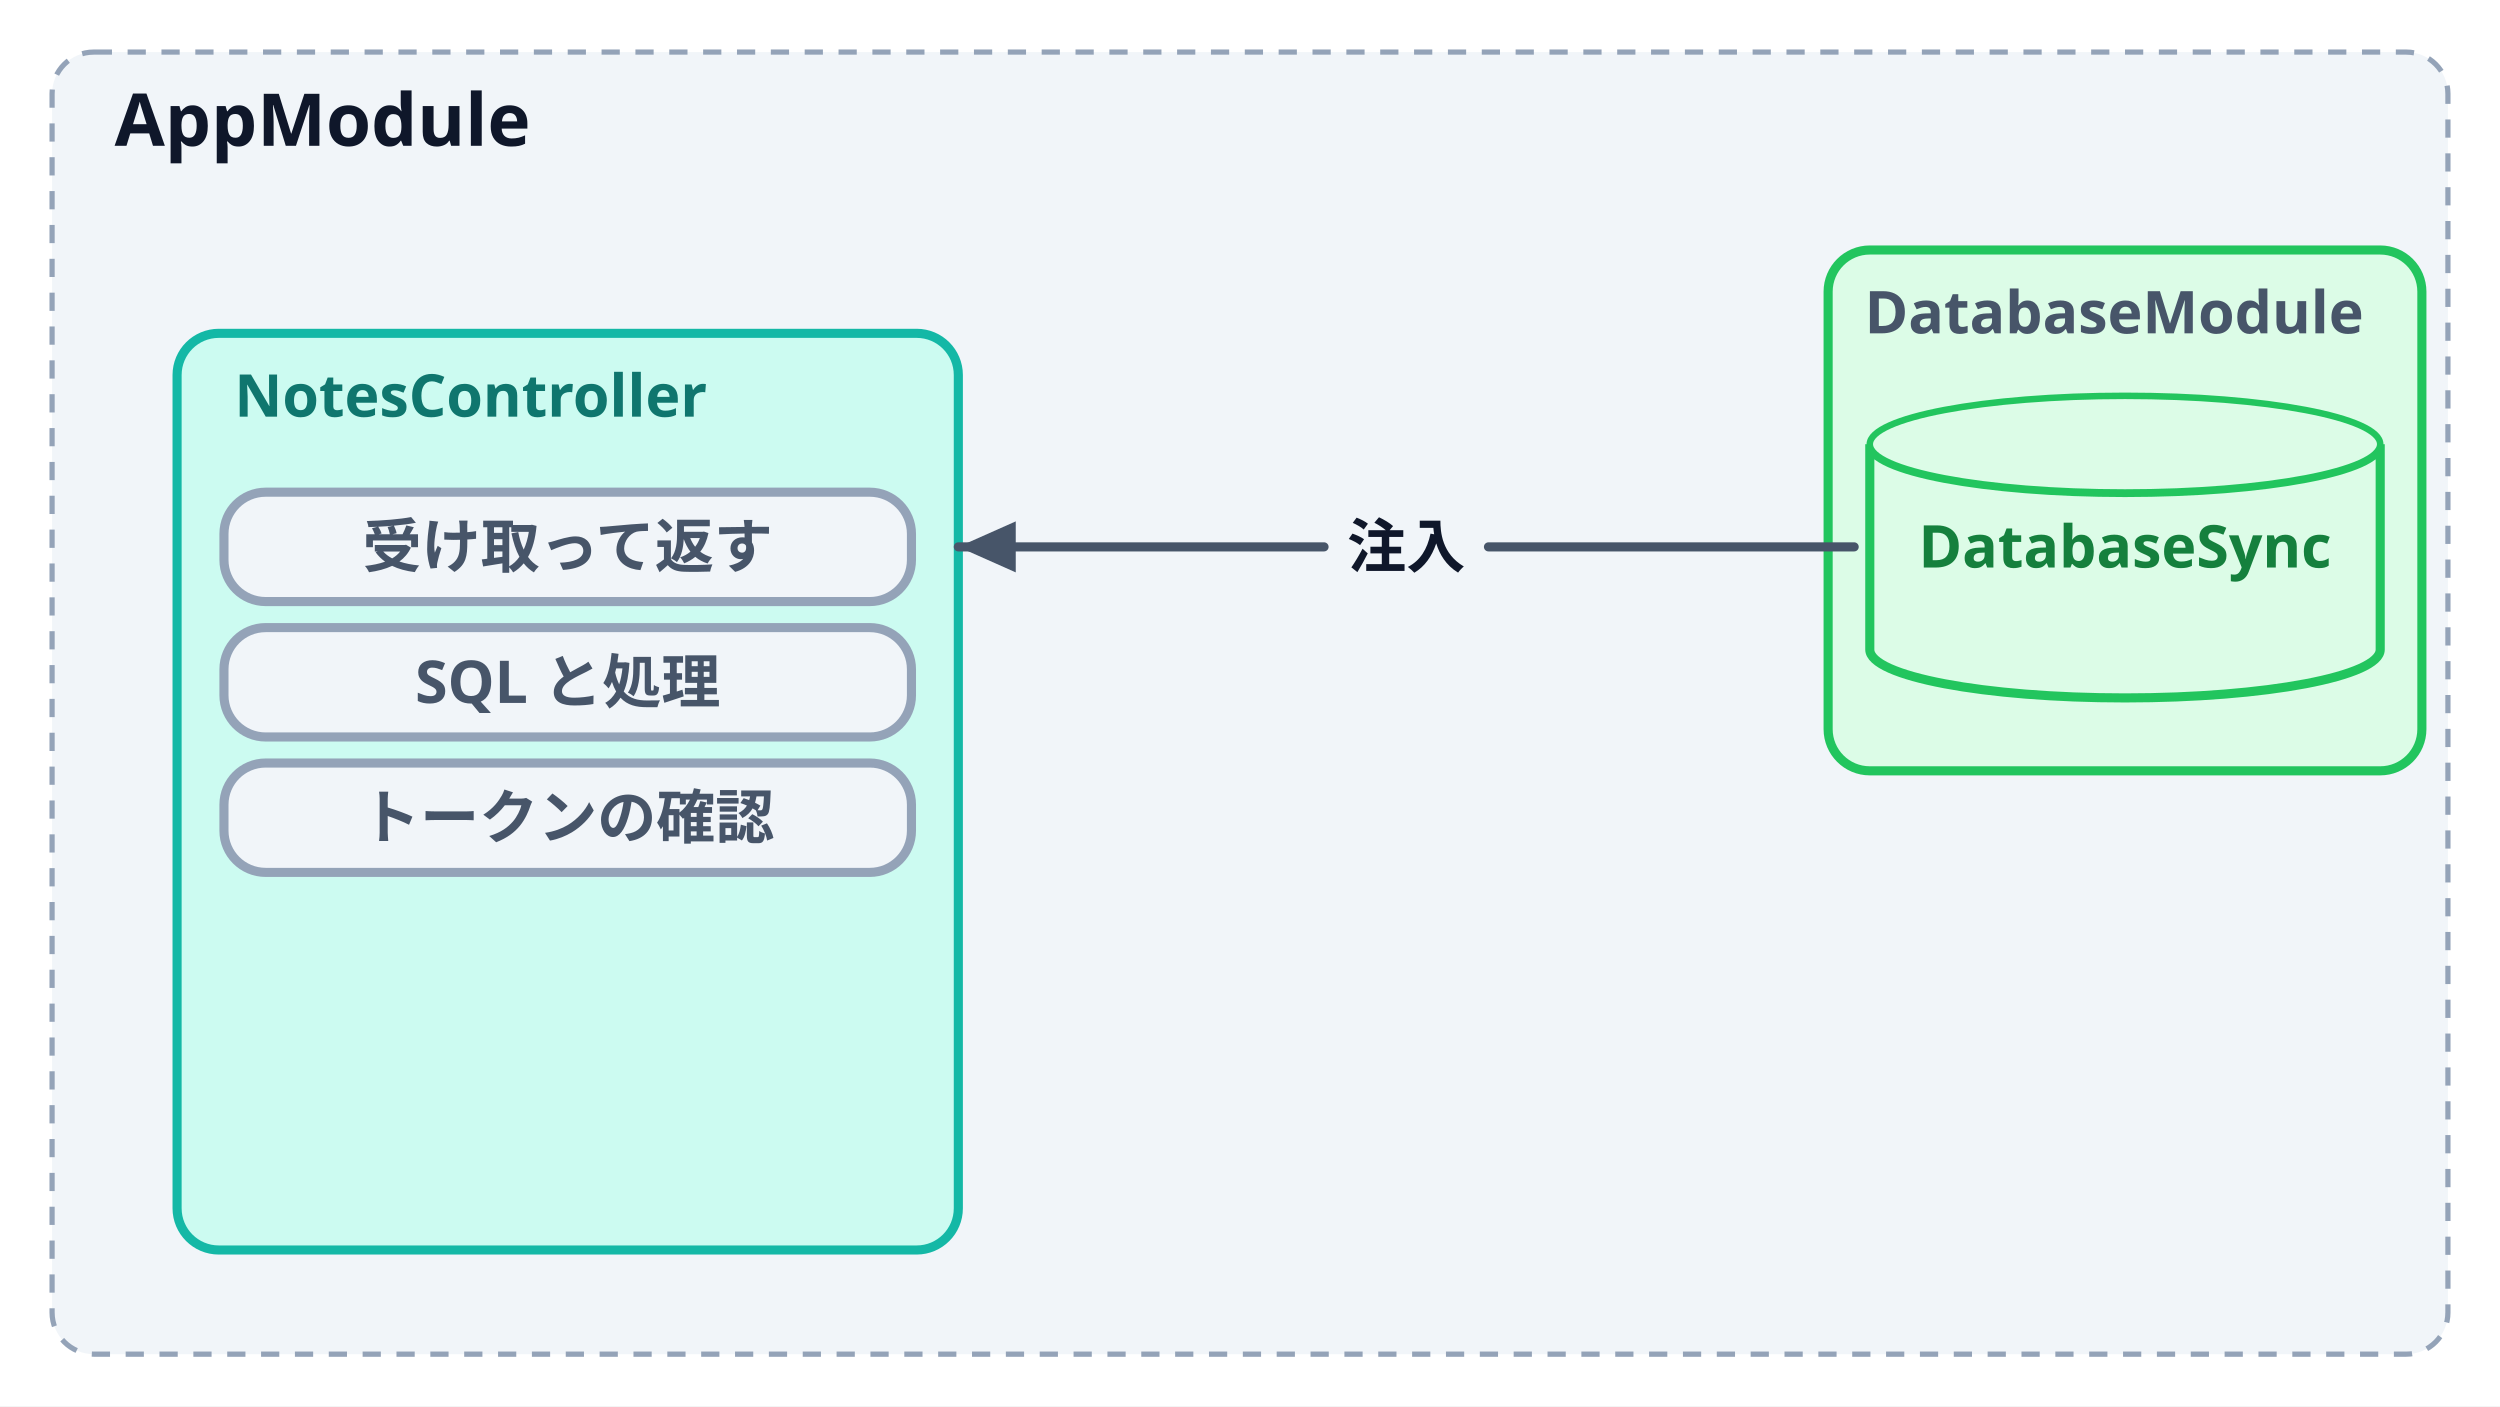
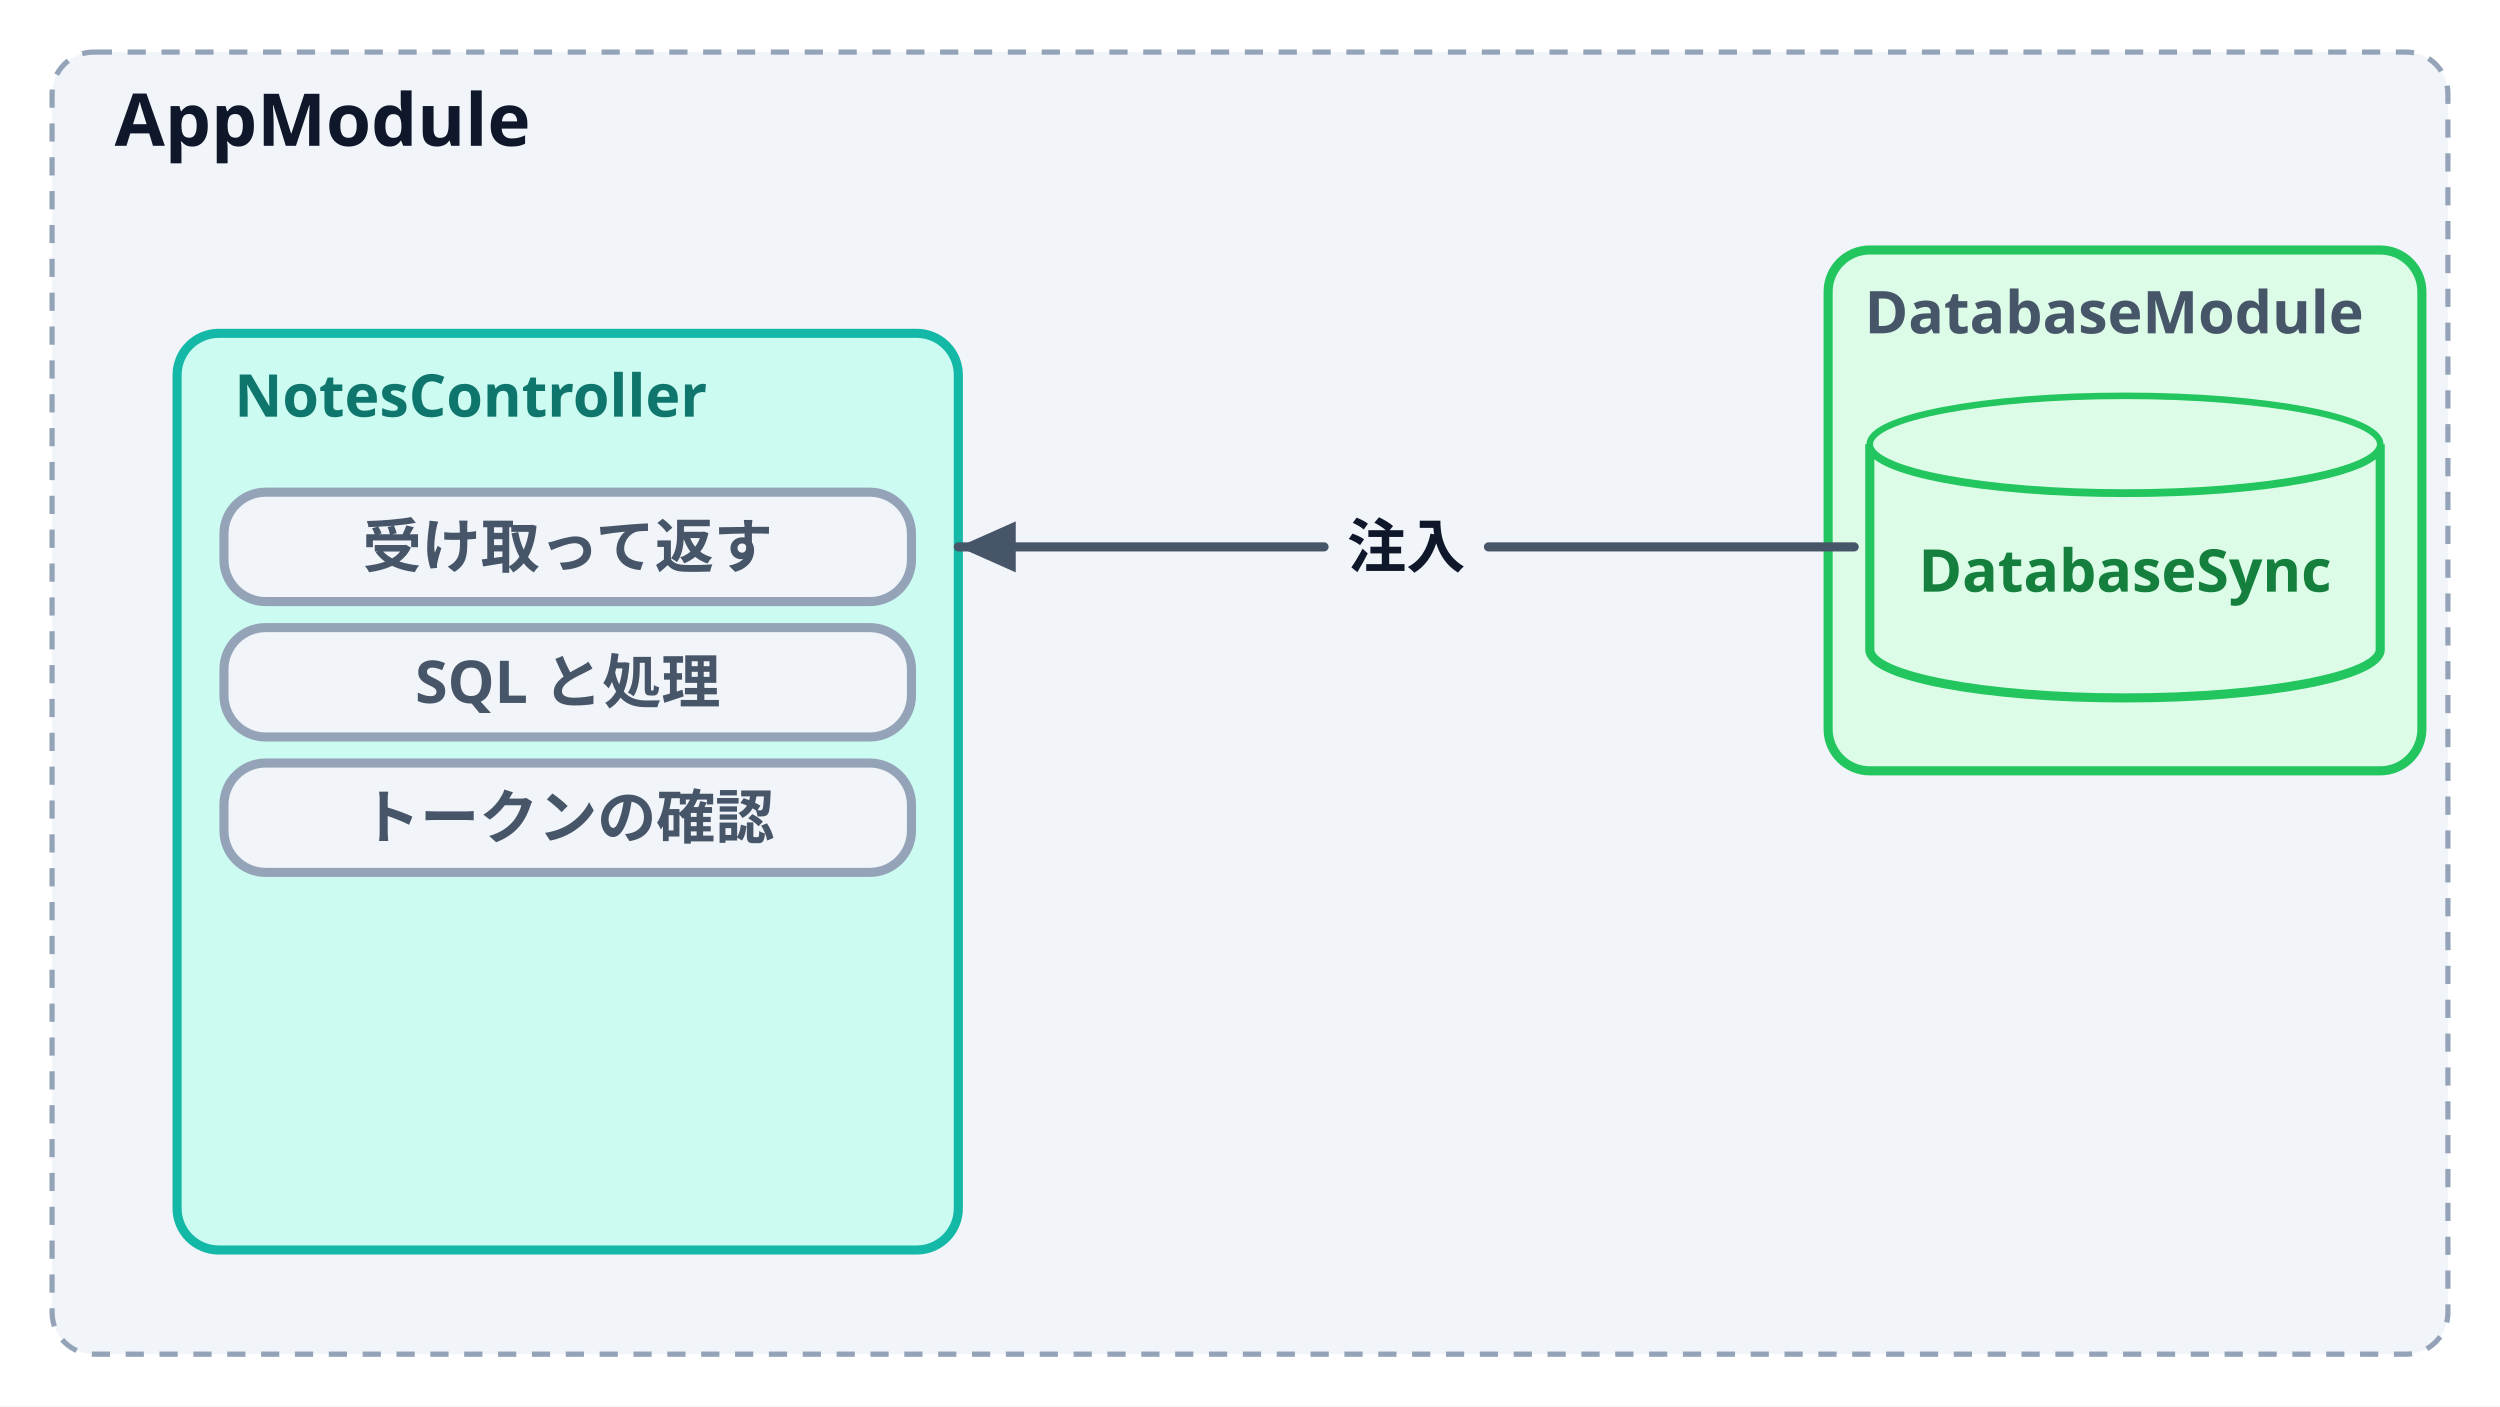
<svg xmlns="http://www.w3.org/2000/svg" width="960" height="540" viewBox="0 0 960 540" font-family="'Hiragino Sans','Noto Sans JP','Yu Gothic','Segoe UI',sans-serif">
  <defs>
    <marker id="aR" viewBox="0 0 10 10" refX="9" refY="5" markerWidth="7" markerHeight="7" orient="auto-start-reverse">
      <path d="M0 1 L9 5 L0 9 z" fill="#475569" />
    </marker>
    <marker id="aRsub" viewBox="0 0 10 10" refX="9" refY="5" markerWidth="7" markerHeight="7" orient="auto-start-reverse">
      <path d="M0 1 L9 5 L0 9 z" fill="#94a3b8" />
    </marker>
  </defs>
  <rect x="0" y="0" width="960" height="540" fill="#ffffff" />
  <rect x="20" y="20" width="920" height="500" rx="16" fill="#f1f5f9" stroke="#94a3b8" stroke-width="2.0" stroke-dasharray="7 6" />
  <text x="44" y="56" text-anchor="start" font-size="28.0" fill="#0f172a" font-weight="700">AppModule</text>
  <rect x="68" y="128" width="300" height="352" rx="16" fill="#ccfbf1" stroke="#14b8a6" stroke-width="3.5" />
  <text x="90" y="160" text-anchor="start" font-size="22.667" fill="#0f766e" font-weight="600">NotesController</text>
  <rect x="86" y="189" width="264" height="42" rx="16" fill="#f1f5f9" stroke="#94a3b8" stroke-width="3.5" />
  <text x="218" y="217.933" text-anchor="middle" font-size="22.667" fill="#475569" font-weight="600">受け取って返す</text>
  <rect x="86" y="241" width="264" height="42" rx="16" fill="#f1f5f9" stroke="#94a3b8" stroke-width="3.5" />
  <text x="218" y="269.933" text-anchor="middle" font-size="22.667" fill="#475569" font-weight="600">SQL と処理</text>
  <rect x="86" y="293" width="264" height="42" rx="16" fill="#f1f5f9" stroke="#94a3b8" stroke-width="3.5" />
  <text x="218" y="321.933" text-anchor="middle" font-size="22.667" fill="#475569" font-weight="600">トークンの確認</text>
  <rect x="702" y="96" width="228" height="200" rx="16" fill="#dcfce7" stroke="#22c55e" stroke-width="3.5" />
  <text x="716" y="128" text-anchor="start" font-size="22.667" fill="#475569" font-weight="600">DatabaseModule</text>
  <path d="M718.0 170.56 A98.0 18.56 0 0 0 914.0 170.56 L914.0 249.44 A98.0 18.56 0 0 1 718.0 249.44 Z" fill="#dcfce7" stroke="#22c55e" stroke-width="3.5" />
  <ellipse cx="816.0" cy="170.56" rx="98.0" ry="18.56" fill="#dcfce7" stroke="#22c55e" stroke-width="2.5" />
-   <text x="816" y="217.933" text-anchor="middle" font-size="22.667" fill="#15803d" font-weight="600">DatabaseSync</text>
+   <text x="816" y="227.213" text-anchor="middle" font-size="22.667" fill="#15803d" font-weight="600">DatabaseSync</text>
  <path d="M712.00 210.00 L571.57 210.00" fill="none" stroke="#475569" stroke-width="3.5" stroke-linecap="round" stroke-linejoin="round" />
  <path d="M508.43 210.00 L368.00 210.00" fill="none" stroke="#475569" stroke-width="3.5" stroke-linecap="round" stroke-linejoin="round" marker-end="url(#aR)" />
  <text x="540" y="217.933" text-anchor="middle" font-size="22.667" fill="#0f172a" font-weight="600">注入</text>
</svg>
